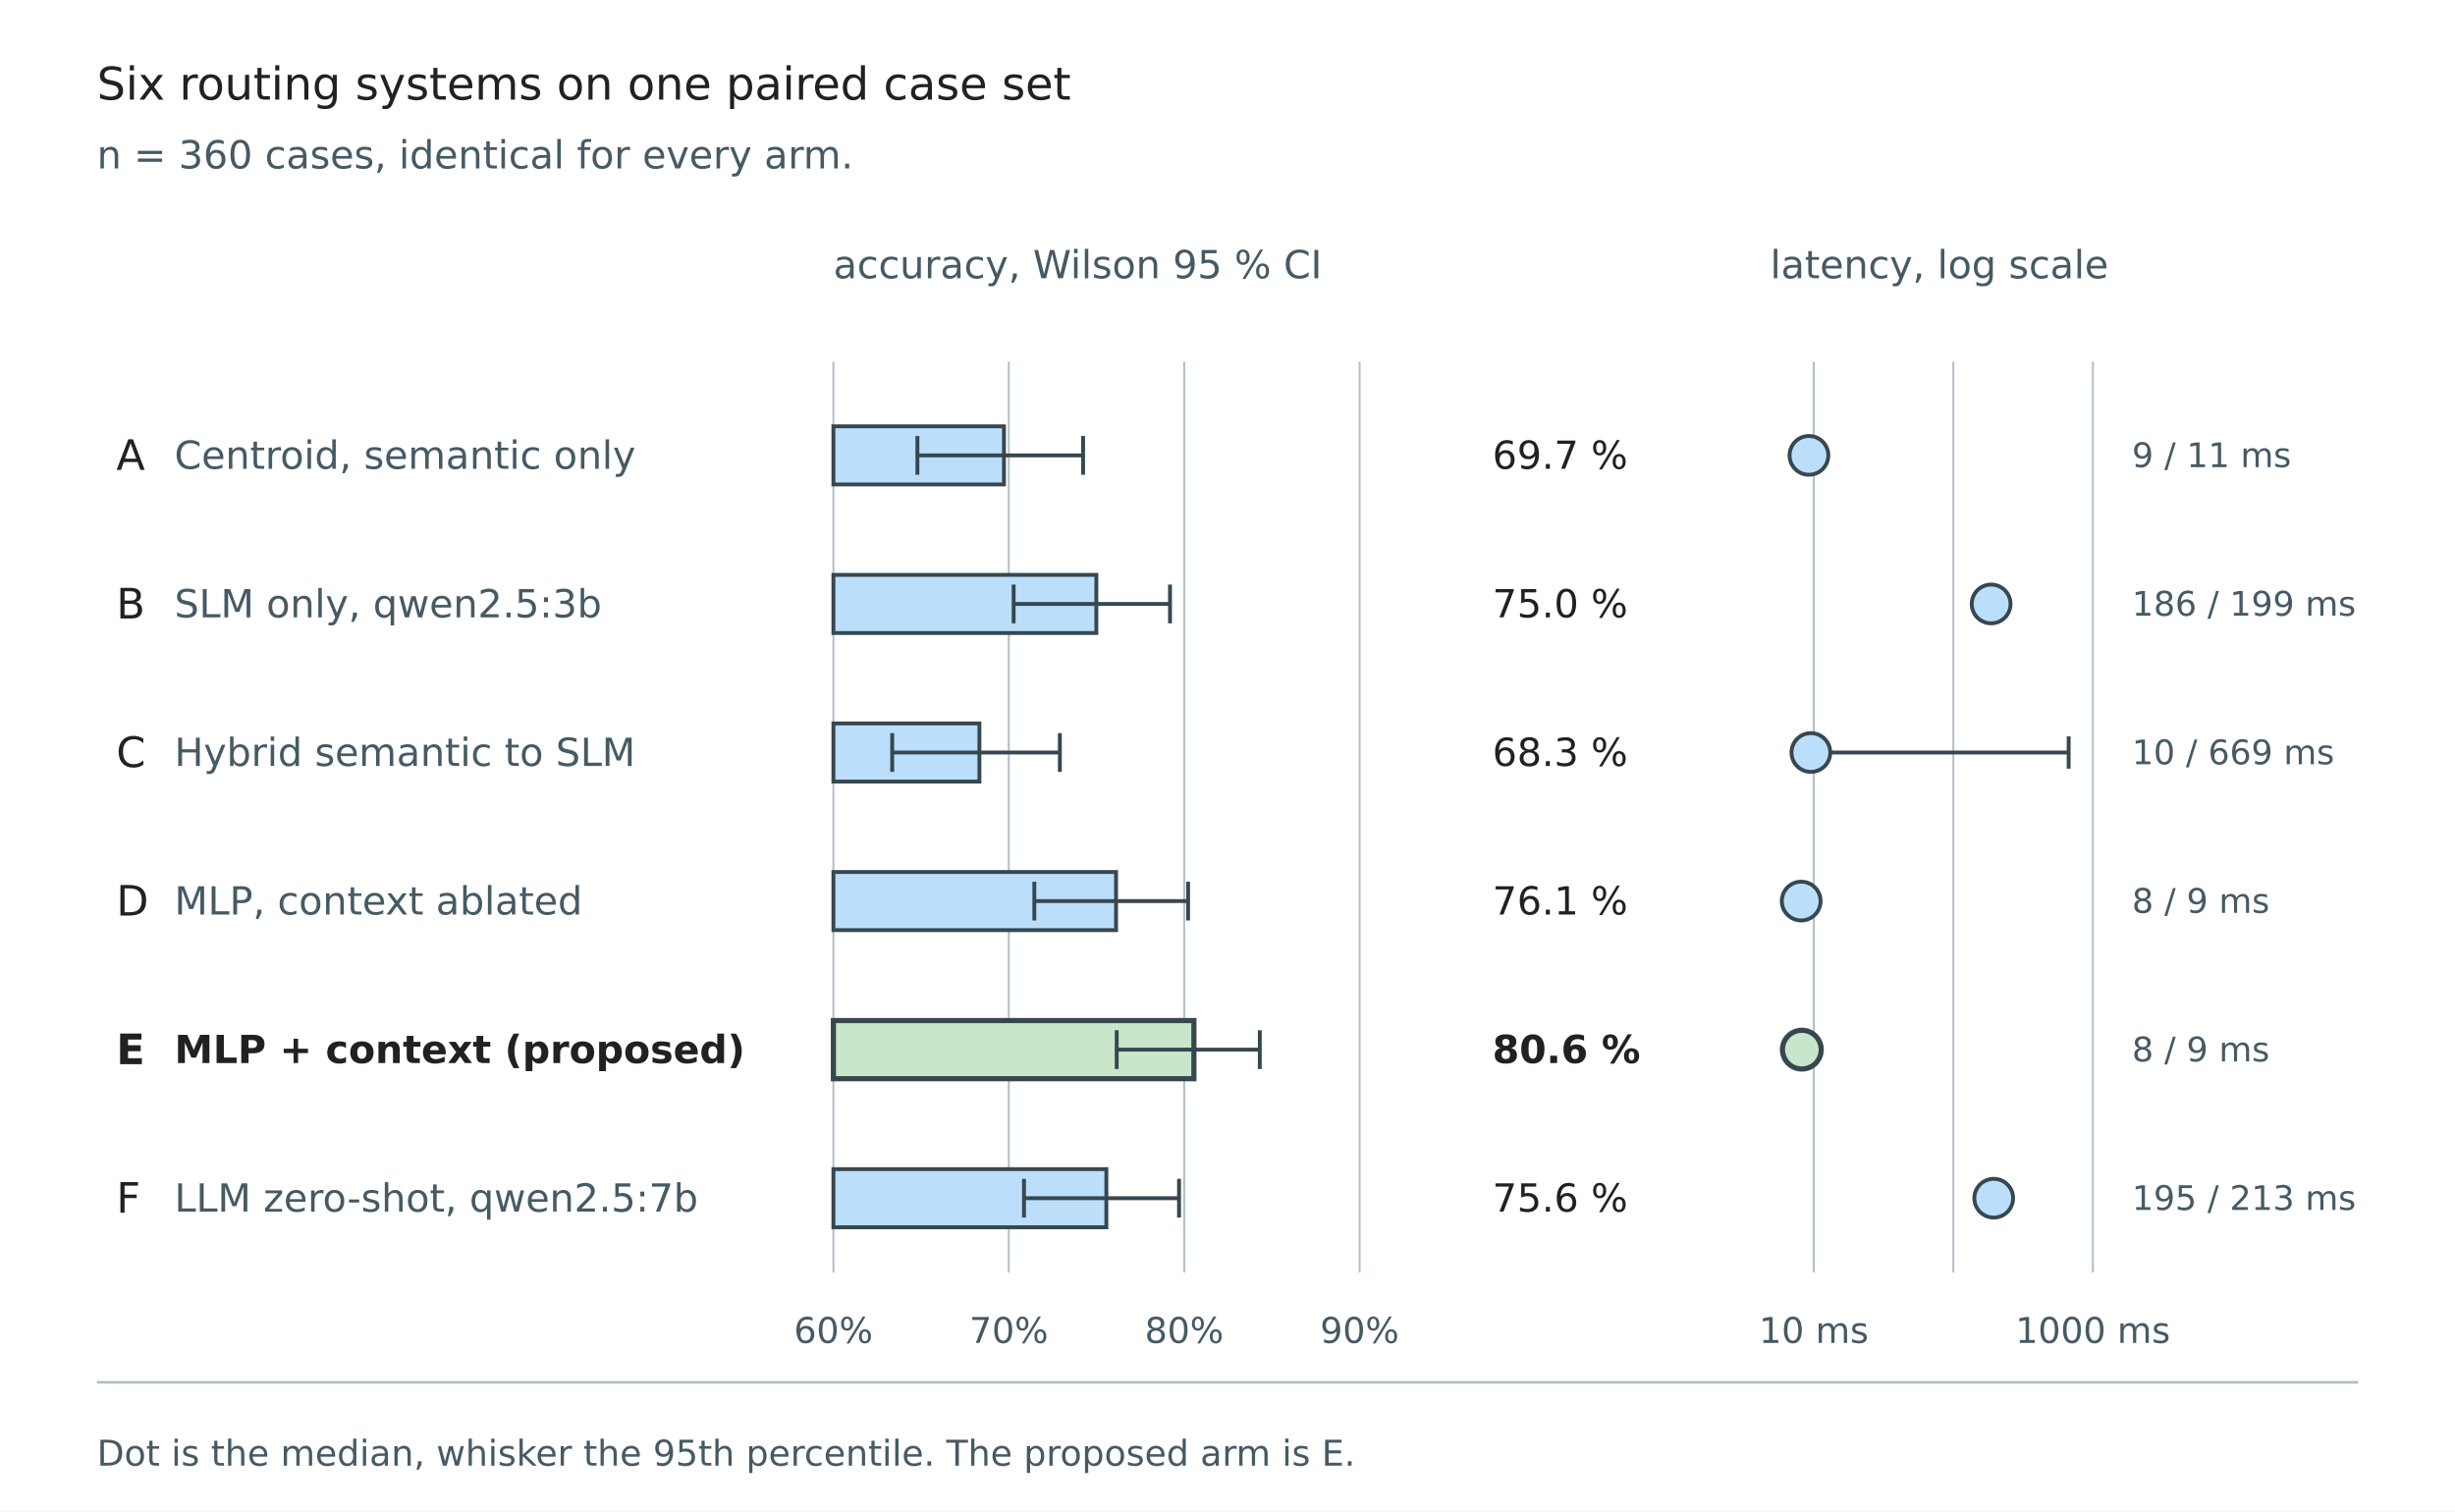
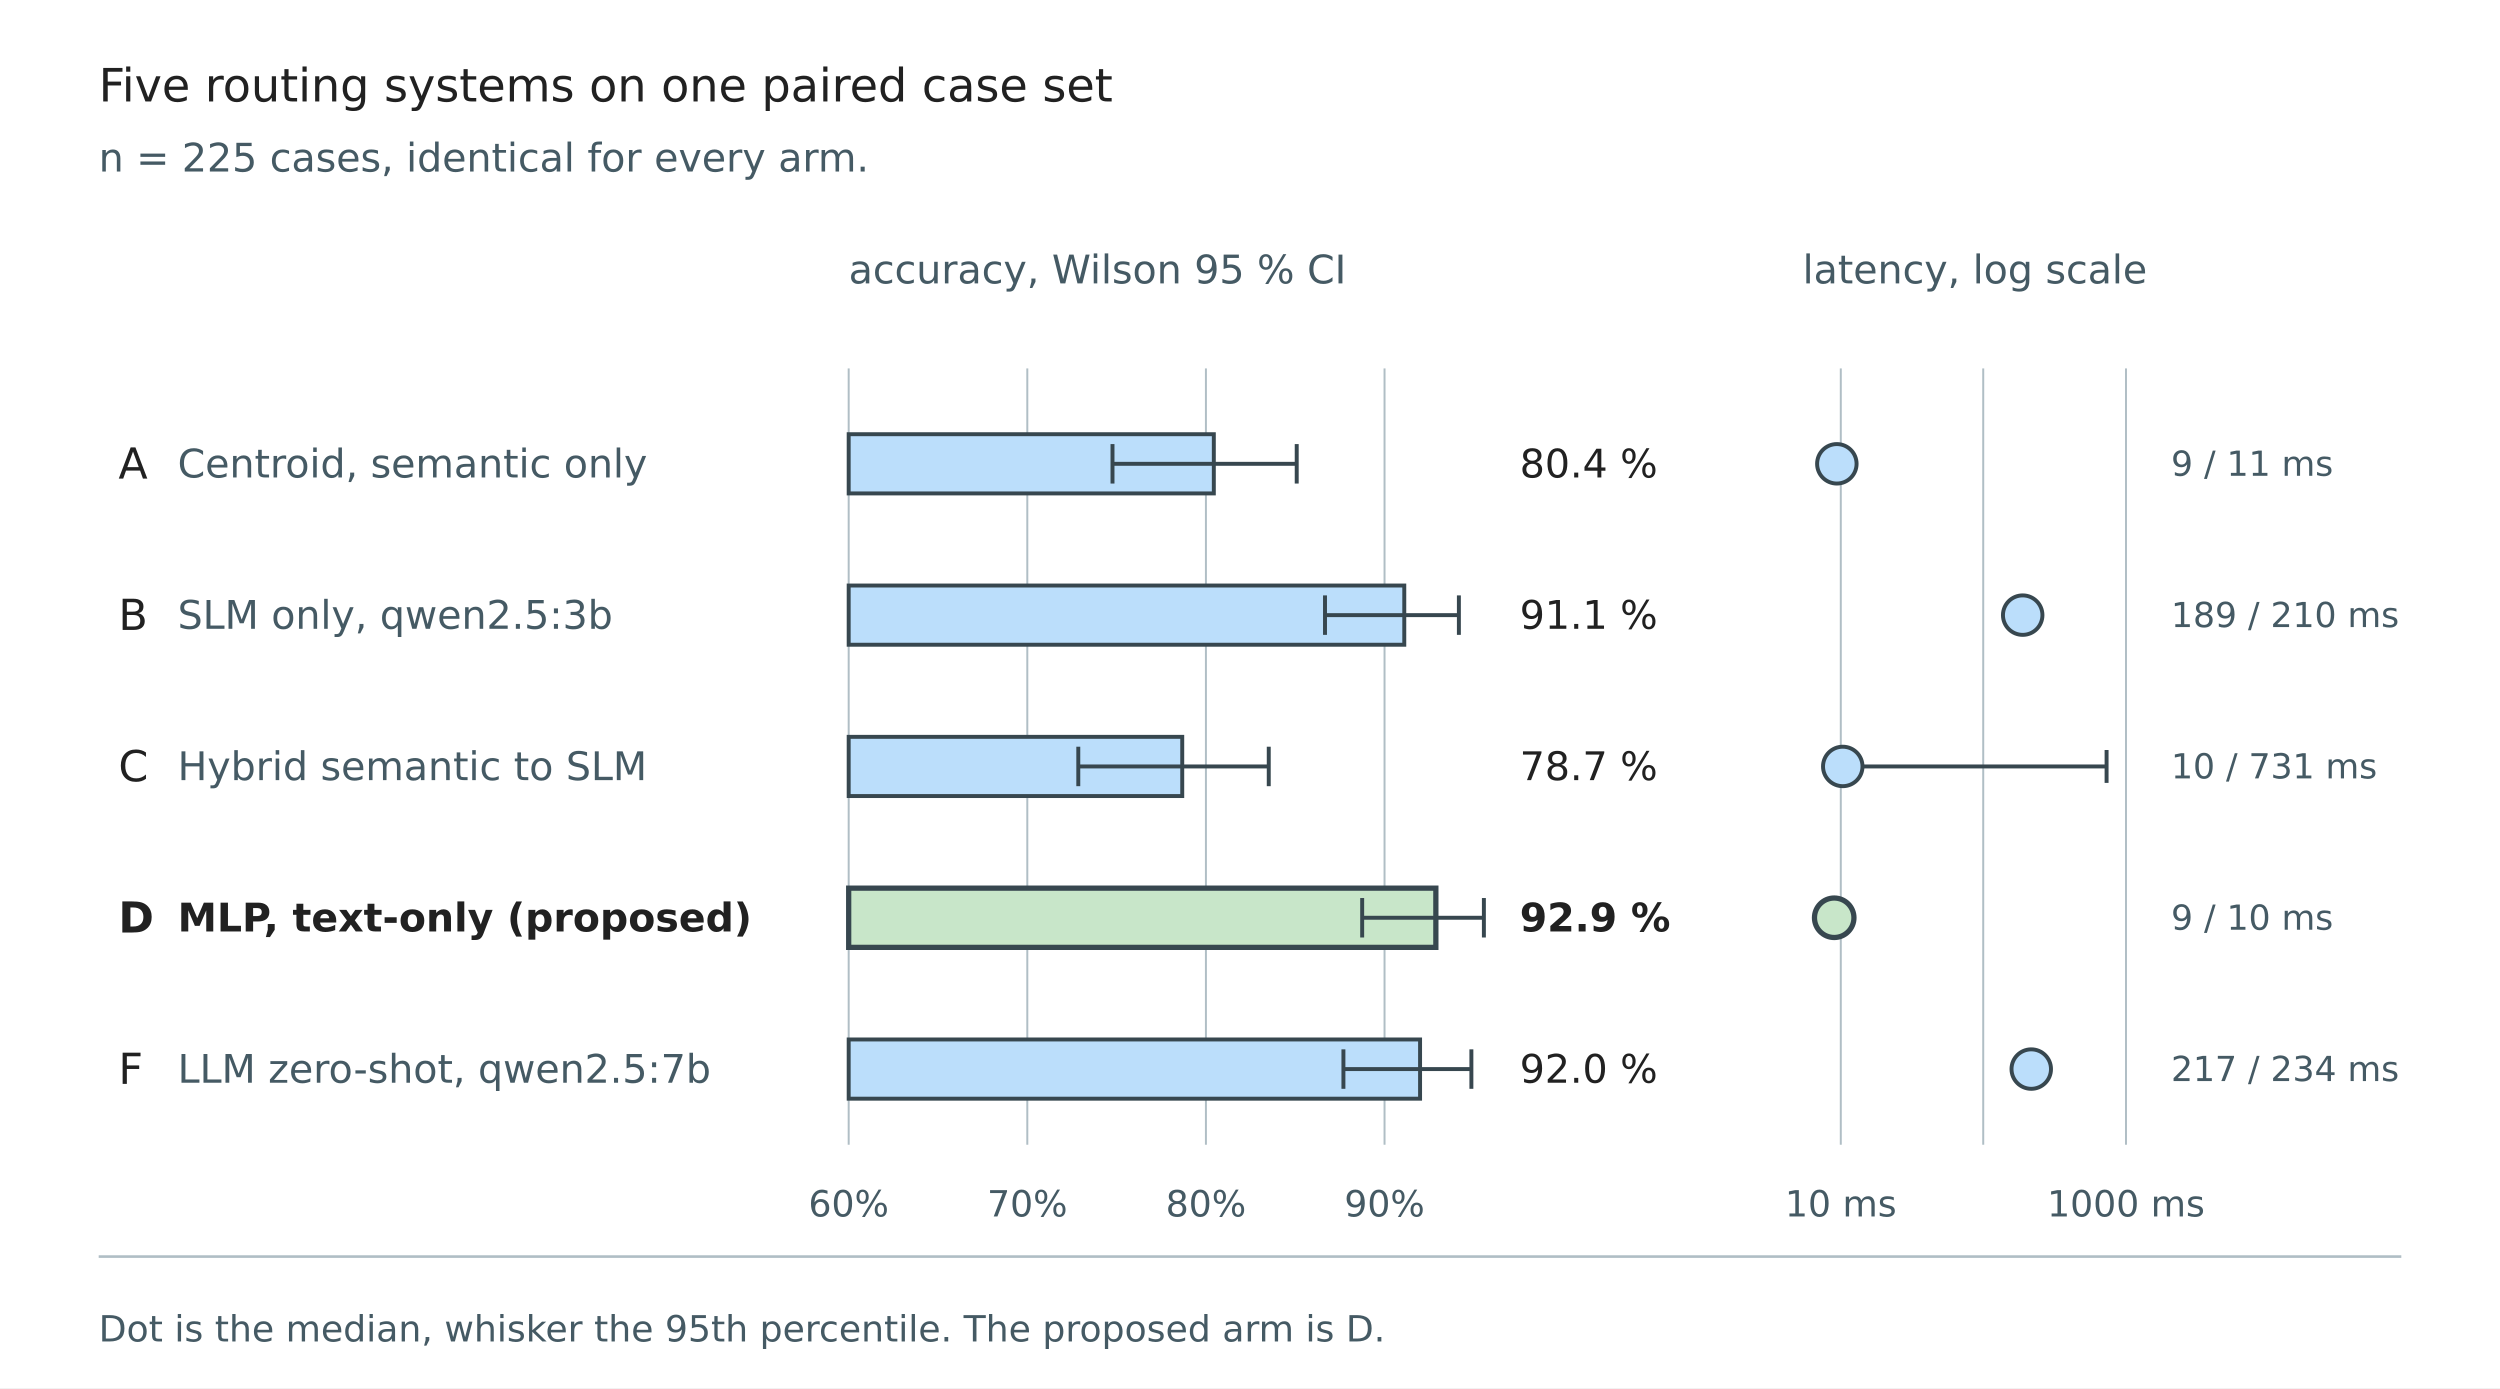
- <svg xmlns="http://www.w3.org/2000/svg" width="760" height="468" viewBox="0 0 760 468">
-   <rect width="760" height="468" fill="#FFFFFF" />
-   <text x="30.0" y="26.0" font-family="DejaVu Sans, Verdana, sans-serif" font-size="14" fill="#212121" text-anchor="start" dominant-baseline="central">Six routing systems on one paired case set</text>
-   <text x="30.0" y="48.0" font-family="DejaVu Sans, Verdana, sans-serif" font-size="12" fill="#455A64" text-anchor="start" dominant-baseline="central">n = 360 cases, identical for every arm.</text>
+ <svg xmlns="http://www.w3.org/2000/svg" width="760" height="422" viewBox="0 0 760 422">
+   <rect width="760" height="422" fill="#FFFFFF" />
+   <text x="30.0" y="26.0" font-family="DejaVu Sans, Verdana, sans-serif" font-size="14" fill="#212121" text-anchor="start" dominant-baseline="central">Five routing systems on one paired case set</text>
+   <text x="30.0" y="48.0" font-family="DejaVu Sans, Verdana, sans-serif" font-size="12" fill="#455A64" text-anchor="start" dominant-baseline="central">n = 225 cases, identical for every arm.</text>
  <text x="258.0" y="82.0" font-family="DejaVu Sans, Verdana, sans-serif" font-size="12" fill="#455A64" text-anchor="start" dominant-baseline="central">accuracy, Wilson 95 % CI</text>
  <text x="548.0" y="82.0" font-family="DejaVu Sans, Verdana, sans-serif" font-size="12" fill="#455A64" text-anchor="start" dominant-baseline="central">latency, log scale</text>
-   <line x1="258.0" y1="112.0" x2="258.0" y2="394.0" stroke="#B0BEC5" stroke-width="0.6" />
-   <text x="258.0" y="412.0" font-family="DejaVu Sans, Verdana, sans-serif" font-size="11" fill="#455A64" text-anchor="middle" dominant-baseline="central">60%</text>
-   <line x1="312.3" y1="112.0" x2="312.3" y2="394.0" stroke="#B0BEC5" stroke-width="0.6" />
-   <text x="312.3" y="412.0" font-family="DejaVu Sans, Verdana, sans-serif" font-size="11" fill="#455A64" text-anchor="middle" dominant-baseline="central">70%</text>
-   <line x1="366.6" y1="112.0" x2="366.6" y2="394.0" stroke="#B0BEC5" stroke-width="0.6" />
-   <text x="366.6" y="412.0" font-family="DejaVu Sans, Verdana, sans-serif" font-size="11" fill="#455A64" text-anchor="middle" dominant-baseline="central">80%</text>
-   <line x1="420.9" y1="112.0" x2="420.9" y2="394.0" stroke="#B0BEC5" stroke-width="0.6" />
-   <text x="420.9" y="412.0" font-family="DejaVu Sans, Verdana, sans-serif" font-size="11" fill="#455A64" text-anchor="middle" dominant-baseline="central">90%</text>
-   <line x1="561.5" y1="112.0" x2="561.5" y2="394.0" stroke="#B0BEC5" stroke-width="0.6" />
-   <text x="561.5" y="412.0" font-family="DejaVu Sans, Verdana, sans-serif" font-size="11" fill="#455A64" text-anchor="middle" dominant-baseline="central">10 ms</text>
-   <line x1="604.7" y1="112.0" x2="604.7" y2="394.0" stroke="#B0BEC5" stroke-width="0.6" />
-   <line x1="647.9" y1="112.0" x2="647.9" y2="394.0" stroke="#B0BEC5" stroke-width="0.6" />
-   <text x="647.9" y="412.0" font-family="DejaVu Sans, Verdana, sans-serif" font-size="11" fill="#455A64" text-anchor="middle" dominant-baseline="central">1000 ms</text>
+   <line x1="258.0" y1="112.0" x2="258.0" y2="348.0" stroke="#B0BEC5" stroke-width="0.6" />
+   <text x="258.0" y="366.0" font-family="DejaVu Sans, Verdana, sans-serif" font-size="11" fill="#455A64" text-anchor="middle" dominant-baseline="central">60%</text>
+   <line x1="312.3" y1="112.0" x2="312.3" y2="348.0" stroke="#B0BEC5" stroke-width="0.6" />
+   <text x="312.3" y="366.0" font-family="DejaVu Sans, Verdana, sans-serif" font-size="11" fill="#455A64" text-anchor="middle" dominant-baseline="central">70%</text>
+   <line x1="366.6" y1="112.0" x2="366.6" y2="348.0" stroke="#B0BEC5" stroke-width="0.6" />
+   <text x="366.6" y="366.0" font-family="DejaVu Sans, Verdana, sans-serif" font-size="11" fill="#455A64" text-anchor="middle" dominant-baseline="central">80%</text>
+   <line x1="420.9" y1="112.0" x2="420.9" y2="348.0" stroke="#B0BEC5" stroke-width="0.6" />
+   <text x="420.9" y="366.0" font-family="DejaVu Sans, Verdana, sans-serif" font-size="11" fill="#455A64" text-anchor="middle" dominant-baseline="central">90%</text>
+   <line x1="559.6" y1="112.0" x2="559.6" y2="348.0" stroke="#B0BEC5" stroke-width="0.6" />
+   <text x="559.6" y="366.0" font-family="DejaVu Sans, Verdana, sans-serif" font-size="11" fill="#455A64" text-anchor="middle" dominant-baseline="central">10 ms</text>
+   <line x1="602.9" y1="112.0" x2="602.9" y2="348.0" stroke="#B0BEC5" stroke-width="0.6" />
+   <line x1="646.3" y1="112.0" x2="646.3" y2="348.0" stroke="#B0BEC5" stroke-width="0.6" />
+   <text x="646.3" y="366.0" font-family="DejaVu Sans, Verdana, sans-serif" font-size="11" fill="#455A64" text-anchor="middle" dominant-baseline="central">1000 ms</text>
  <text x="36.0" y="141.0" font-family="DejaVu Sans, Verdana, sans-serif" font-size="13" fill="#212121" text-anchor="start" dominant-baseline="central">A</text>
  <text x="54.0" y="141.0" font-family="DejaVu Sans, Verdana, sans-serif" font-size="12" fill="#455A64" text-anchor="start" dominant-baseline="central">Centroid, semantic only</text>
-   <rect x="258.0" y="132.0" width="52.8" height="18.0" fill="#BBDEFB" stroke="#37474F" stroke-width="1.2" />
-   <line x1="284.0" y1="141.0" x2="335.3" y2="141.0" stroke="#37474F" stroke-width="1.2" />
-   <line x1="284.0" y1="135.0" x2="284.0" y2="147.0" stroke="#37474F" stroke-width="1.2" />
-   <line x1="335.3" y1="135.0" x2="335.3" y2="147.0" stroke="#37474F" stroke-width="1.2" />
-   <text x="462.0" y="141.0" font-family="DejaVu Sans, Verdana, sans-serif" font-size="12" fill="#212121" text-anchor="start" dominant-baseline="central">69.7 %</text>
-   <line x1="560.0" y1="141.0" x2="562.8" y2="141.0" stroke="#37474F" stroke-width="1.2" />
-   <line x1="562.8" y1="136.0" x2="562.8" y2="146.0" stroke="#37474F" stroke-width="1.2" />
-   <circle cx="560.0" cy="141.0" r="6.0" fill="#BBDEFB" stroke="#37474F" stroke-width="1.2" />
+   <rect x="258.0" y="132.0" width="111.0" height="18.0" fill="#BBDEFB" stroke="#37474F" stroke-width="1.2" />
+   <line x1="338.2" y1="141.0" x2="394.2" y2="141.0" stroke="#37474F" stroke-width="1.2" />
+   <line x1="338.2" y1="135.0" x2="338.2" y2="147.0" stroke="#37474F" stroke-width="1.2" />
+   <line x1="394.2" y1="135.0" x2="394.2" y2="147.0" stroke="#37474F" stroke-width="1.2" />
+   <text x="462.0" y="141.0" font-family="DejaVu Sans, Verdana, sans-serif" font-size="12" fill="#212121" text-anchor="start" dominant-baseline="central">80.4 %</text>
+   <line x1="558.4" y1="141.0" x2="561.6" y2="141.0" stroke="#37474F" stroke-width="1.2" />
+   <line x1="561.6" y1="136.0" x2="561.6" y2="146.0" stroke="#37474F" stroke-width="1.2" />
+   <circle cx="558.4" cy="141.0" r="6.0" fill="#BBDEFB" stroke="#37474F" stroke-width="1.2" />
  <text x="660.0" y="141.0" font-family="DejaVu Sans, Verdana, sans-serif" font-size="10.5" fill="#455A64" text-anchor="start" dominant-baseline="central">9 / 11 ms</text>
  <text x="36.0" y="187.0" font-family="DejaVu Sans, Verdana, sans-serif" font-size="13" fill="#212121" text-anchor="start" dominant-baseline="central">B</text>
  <text x="54.0" y="187.0" font-family="DejaVu Sans, Verdana, sans-serif" font-size="12" fill="#455A64" text-anchor="start" dominant-baseline="central">SLM only, qwen2.5:3b</text>
-   <rect x="258.0" y="178.0" width="81.4" height="18.0" fill="#BBDEFB" stroke="#37474F" stroke-width="1.2" />
-   <line x1="313.8" y1="187.0" x2="362.2" y2="187.0" stroke="#37474F" stroke-width="1.2" />
-   <line x1="313.8" y1="181.0" x2="313.8" y2="193.0" stroke="#37474F" stroke-width="1.2" />
-   <line x1="362.2" y1="181.0" x2="362.2" y2="193.0" stroke="#37474F" stroke-width="1.2" />
-   <text x="462.0" y="187.0" font-family="DejaVu Sans, Verdana, sans-serif" font-size="12" fill="#212121" text-anchor="start" dominant-baseline="central">75.0 %</text>
-   <line x1="616.4" y1="187.0" x2="617.6" y2="187.0" stroke="#37474F" stroke-width="1.2" />
-   <line x1="617.6" y1="182.0" x2="617.6" y2="192.0" stroke="#37474F" stroke-width="1.2" />
-   <circle cx="616.4" cy="187.0" r="6.0" fill="#BBDEFB" stroke="#37474F" stroke-width="1.2" />
-   <text x="660.0" y="187.0" font-family="DejaVu Sans, Verdana, sans-serif" font-size="10.5" fill="#455A64" text-anchor="start" dominant-baseline="central">186 / 199 ms</text>
+   <rect x="258.0" y="178.0" width="168.9" height="18.0" fill="#BBDEFB" stroke="#37474F" stroke-width="1.2" />
+   <line x1="402.8" y1="187.0" x2="443.5" y2="187.0" stroke="#37474F" stroke-width="1.2" />
+   <line x1="402.8" y1="181.0" x2="402.8" y2="193.0" stroke="#37474F" stroke-width="1.2" />
+   <line x1="443.5" y1="181.0" x2="443.5" y2="193.0" stroke="#37474F" stroke-width="1.2" />
+   <text x="462.0" y="187.0" font-family="DejaVu Sans, Verdana, sans-serif" font-size="12" fill="#212121" text-anchor="start" dominant-baseline="central">91.1 %</text>
+   <line x1="614.9" y1="187.0" x2="616.9" y2="187.0" stroke="#37474F" stroke-width="1.2" />
+   <line x1="616.9" y1="182.0" x2="616.9" y2="192.0" stroke="#37474F" stroke-width="1.2" />
+   <circle cx="614.9" cy="187.0" r="6.0" fill="#BBDEFB" stroke="#37474F" stroke-width="1.2" />
+   <text x="660.0" y="187.0" font-family="DejaVu Sans, Verdana, sans-serif" font-size="10.5" fill="#455A64" text-anchor="start" dominant-baseline="central">189 / 210 ms</text>
  <text x="36.0" y="233.0" font-family="DejaVu Sans, Verdana, sans-serif" font-size="13" fill="#212121" text-anchor="start" dominant-baseline="central">C</text>
  <text x="54.0" y="233.0" font-family="DejaVu Sans, Verdana, sans-serif" font-size="12" fill="#455A64" text-anchor="start" dominant-baseline="central">Hybrid semantic to SLM</text>
-   <rect x="258.0" y="224.0" width="45.2" height="18.0" fill="#BBDEFB" stroke="#37474F" stroke-width="1.2" />
-   <line x1="276.2" y1="233.0" x2="328.1" y2="233.0" stroke="#37474F" stroke-width="1.2" />
-   <line x1="276.2" y1="227.0" x2="276.2" y2="239.0" stroke="#37474F" stroke-width="1.2" />
-   <line x1="328.1" y1="227.0" x2="328.1" y2="239.0" stroke="#37474F" stroke-width="1.2" />
-   <text x="462.0" y="233.0" font-family="DejaVu Sans, Verdana, sans-serif" font-size="12" fill="#212121" text-anchor="start" dominant-baseline="central">68.3 %</text>
-   <line x1="560.6" y1="233.0" x2="640.4" y2="233.0" stroke="#37474F" stroke-width="1.2" />
+   <rect x="258.0" y="224.0" width="101.4" height="18.0" fill="#BBDEFB" stroke="#37474F" stroke-width="1.2" />
+   <line x1="327.8" y1="233.0" x2="385.7" y2="233.0" stroke="#37474F" stroke-width="1.2" />
+   <line x1="327.8" y1="227.0" x2="327.8" y2="239.0" stroke="#37474F" stroke-width="1.2" />
+   <line x1="385.7" y1="227.0" x2="385.7" y2="239.0" stroke="#37474F" stroke-width="1.2" />
+   <text x="462.0" y="233.0" font-family="DejaVu Sans, Verdana, sans-serif" font-size="12" fill="#212121" text-anchor="start" dominant-baseline="central">78.7 %</text>
+   <line x1="560.2" y1="233.0" x2="640.4" y2="233.0" stroke="#37474F" stroke-width="1.2" />
  <line x1="640.4" y1="228.0" x2="640.4" y2="238.0" stroke="#37474F" stroke-width="1.2" />
-   <circle cx="560.6" cy="233.0" r="6.0" fill="#BBDEFB" stroke="#37474F" stroke-width="1.2" />
-   <text x="660.0" y="233.0" font-family="DejaVu Sans, Verdana, sans-serif" font-size="10.5" fill="#455A64" text-anchor="start" dominant-baseline="central">10 / 669 ms</text>
-   <text x="36.0" y="279.0" font-family="DejaVu Sans, Verdana, sans-serif" font-size="13" fill="#212121" text-anchor="start" dominant-baseline="central">D</text>
-   <text x="54.0" y="279.0" font-family="DejaVu Sans, Verdana, sans-serif" font-size="12" fill="#455A64" text-anchor="start" dominant-baseline="central">MLP, context ablated</text>
-   <rect x="258.0" y="270.0" width="87.5" height="18.0" fill="#BBDEFB" stroke="#37474F" stroke-width="1.2" />
-   <line x1="320.2" y1="279.0" x2="367.8" y2="279.0" stroke="#37474F" stroke-width="1.2" />
-   <line x1="320.2" y1="273.0" x2="320.2" y2="285.0" stroke="#37474F" stroke-width="1.2" />
-   <line x1="367.8" y1="273.0" x2="367.8" y2="285.0" stroke="#37474F" stroke-width="1.2" />
-   <text x="462.0" y="279.0" font-family="DejaVu Sans, Verdana, sans-serif" font-size="12" fill="#212121" text-anchor="start" dominant-baseline="central">76.1 %</text>
-   <line x1="557.6" y1="279.0" x2="558.9" y2="279.0" stroke="#37474F" stroke-width="1.2" />
-   <line x1="558.9" y1="274.0" x2="558.9" y2="284.0" stroke="#37474F" stroke-width="1.2" />
-   <circle cx="557.6" cy="279.0" r="6.0" fill="#BBDEFB" stroke="#37474F" stroke-width="1.2" />
-   <text x="660.0" y="279.0" font-family="DejaVu Sans, Verdana, sans-serif" font-size="10.5" fill="#455A64" text-anchor="start" dominant-baseline="central">8 / 9 ms</text>
-   <text x="36.0" y="325.0" font-family="DejaVu Sans, Verdana, sans-serif" font-size="13" fill="#212121" text-anchor="start" dominant-baseline="central" font-weight="bold">E</text>
-   <text x="54.0" y="325.0" font-family="DejaVu Sans, Verdana, sans-serif" font-size="12" fill="#212121" text-anchor="start" dominant-baseline="central" font-weight="bold">MLP + context (proposed)</text>
-   <rect x="258.0" y="316.0" width="111.6" height="18.0" fill="#C8E6C9" stroke="#37474F" stroke-width="1.6" />
-   <line x1="345.7" y1="325.0" x2="390.0" y2="325.0" stroke="#37474F" stroke-width="1.2" />
-   <line x1="345.7" y1="319.0" x2="345.7" y2="331.0" stroke="#37474F" stroke-width="1.2" />
-   <line x1="390.0" y1="319.0" x2="390.0" y2="331.0" stroke="#37474F" stroke-width="1.2" />
-   <text x="462.0" y="325.0" font-family="DejaVu Sans, Verdana, sans-serif" font-size="12" fill="#212121" text-anchor="start" dominant-baseline="central" font-weight="bold">80.6 %</text>
-   <line x1="557.8" y1="325.0" x2="559.3" y2="325.0" stroke="#37474F" stroke-width="1.2" />
-   <line x1="559.3" y1="320.0" x2="559.3" y2="330.0" stroke="#37474F" stroke-width="1.2" />
-   <circle cx="557.8" cy="325.0" r="6.0" fill="#C8E6C9" stroke="#37474F" stroke-width="1.6" />
-   <text x="660.0" y="325.0" font-family="DejaVu Sans, Verdana, sans-serif" font-size="10.5" fill="#455A64" text-anchor="start" dominant-baseline="central">8 / 9 ms</text>
-   <text x="36.0" y="371.0" font-family="DejaVu Sans, Verdana, sans-serif" font-size="13" fill="#212121" text-anchor="start" dominant-baseline="central">F</text>
-   <text x="54.0" y="371.0" font-family="DejaVu Sans, Verdana, sans-serif" font-size="12" fill="#455A64" text-anchor="start" dominant-baseline="central">LLM zero-shot, qwen2.5:7b</text>
-   <rect x="258.0" y="362.0" width="84.5" height="18.0" fill="#BBDEFB" stroke="#37474F" stroke-width="1.2" />
-   <line x1="317.0" y1="371.0" x2="365.0" y2="371.0" stroke="#37474F" stroke-width="1.2" />
-   <line x1="317.0" y1="365.0" x2="317.0" y2="377.0" stroke="#37474F" stroke-width="1.2" />
-   <line x1="365.0" y1="365.0" x2="365.0" y2="377.0" stroke="#37474F" stroke-width="1.2" />
-   <text x="462.0" y="371.0" font-family="DejaVu Sans, Verdana, sans-serif" font-size="12" fill="#212121" text-anchor="start" dominant-baseline="central">75.6 %</text>
-   <line x1="617.2" y1="371.0" x2="618.9" y2="371.0" stroke="#37474F" stroke-width="1.2" />
-   <line x1="618.9" y1="366.0" x2="618.9" y2="376.0" stroke="#37474F" stroke-width="1.2" />
-   <circle cx="617.2" cy="371.0" r="6.0" fill="#BBDEFB" stroke="#37474F" stroke-width="1.2" />
-   <text x="660.0" y="371.0" font-family="DejaVu Sans, Verdana, sans-serif" font-size="10.5" fill="#455A64" text-anchor="start" dominant-baseline="central">195 / 213 ms</text>
-   <line x1="30.0" y1="428.0" x2="730.0" y2="428.0" stroke="#B0BEC5" stroke-width="0.8" />
-   <text x="30.0" y="450.0" font-family="DejaVu Sans, Verdana, sans-serif" font-size="11" fill="#455A64" text-anchor="start" dominant-baseline="central">Dot is the median, whisker the 95th percentile. The proposed arm is E.</text>
+   <circle cx="560.2" cy="233.0" r="6.0" fill="#BBDEFB" stroke="#37474F" stroke-width="1.2" />
+   <text x="660.0" y="233.0" font-family="DejaVu Sans, Verdana, sans-serif" font-size="10.5" fill="#455A64" text-anchor="start" dominant-baseline="central">10 / 731 ms</text>
+   <text x="36.0" y="279.0" font-family="DejaVu Sans, Verdana, sans-serif" font-size="13" fill="#212121" text-anchor="start" dominant-baseline="central" font-weight="bold">D</text>
+   <text x="54.0" y="279.0" font-family="DejaVu Sans, Verdana, sans-serif" font-size="12" fill="#212121" text-anchor="start" dominant-baseline="central" font-weight="bold">MLP, text-only (proposed)</text>
+   <rect x="258.0" y="270.0" width="178.5" height="18.0" fill="#C8E6C9" stroke="#37474F" stroke-width="1.6" />
+   <line x1="414.1" y1="279.0" x2="451.1" y2="279.0" stroke="#37474F" stroke-width="1.2" />
+   <line x1="414.1" y1="273.0" x2="414.1" y2="285.0" stroke="#37474F" stroke-width="1.2" />
+   <line x1="451.1" y1="273.0" x2="451.1" y2="285.0" stroke="#37474F" stroke-width="1.2" />
+   <text x="462.0" y="279.0" font-family="DejaVu Sans, Verdana, sans-serif" font-size="12" fill="#212121" text-anchor="start" dominant-baseline="central" font-weight="bold">92.9 %</text>
+   <line x1="557.6" y1="279.0" x2="559.6" y2="279.0" stroke="#37474F" stroke-width="1.2" />
+   <line x1="559.6" y1="274.0" x2="559.6" y2="284.0" stroke="#37474F" stroke-width="1.2" />
+   <circle cx="557.6" cy="279.0" r="6.0" fill="#C8E6C9" stroke="#37474F" stroke-width="1.6" />
+   <text x="660.0" y="279.0" font-family="DejaVu Sans, Verdana, sans-serif" font-size="10.5" fill="#455A64" text-anchor="start" dominant-baseline="central">9 / 10 ms</text>
+   <text x="36.0" y="325.0" font-family="DejaVu Sans, Verdana, sans-serif" font-size="13" fill="#212121" text-anchor="start" dominant-baseline="central">F</text>
+   <text x="54.0" y="325.0" font-family="DejaVu Sans, Verdana, sans-serif" font-size="12" fill="#455A64" text-anchor="start" dominant-baseline="central">LLM zero-shot, qwen2.5:7b</text>
+   <rect x="258.0" y="316.0" width="173.7" height="18.0" fill="#BBDEFB" stroke="#37474F" stroke-width="1.2" />
+   <line x1="408.4" y1="325.0" x2="447.3" y2="325.0" stroke="#37474F" stroke-width="1.2" />
+   <line x1="408.4" y1="319.0" x2="408.4" y2="331.0" stroke="#37474F" stroke-width="1.2" />
+   <line x1="447.3" y1="319.0" x2="447.3" y2="331.0" stroke="#37474F" stroke-width="1.2" />
+   <text x="462.0" y="325.0" font-family="DejaVu Sans, Verdana, sans-serif" font-size="12" fill="#212121" text-anchor="start" dominant-baseline="central">92.0 %</text>
+   <line x1="617.5" y1="325.0" x2="619.0" y2="325.0" stroke="#37474F" stroke-width="1.2" />
+   <line x1="619.0" y1="320.0" x2="619.0" y2="330.0" stroke="#37474F" stroke-width="1.2" />
+   <circle cx="617.5" cy="325.0" r="6.0" fill="#BBDEFB" stroke="#37474F" stroke-width="1.2" />
+   <text x="660.0" y="325.0" font-family="DejaVu Sans, Verdana, sans-serif" font-size="10.5" fill="#455A64" text-anchor="start" dominant-baseline="central">217 / 234 ms</text>
+   <line x1="30.0" y1="382.0" x2="730.0" y2="382.0" stroke="#B0BEC5" stroke-width="0.8" />
+   <text x="30.0" y="404.0" font-family="DejaVu Sans, Verdana, sans-serif" font-size="11" fill="#455A64" text-anchor="start" dominant-baseline="central">Dot is the median, whisker the 95th percentile. The proposed arm is D.</text>
</svg>
